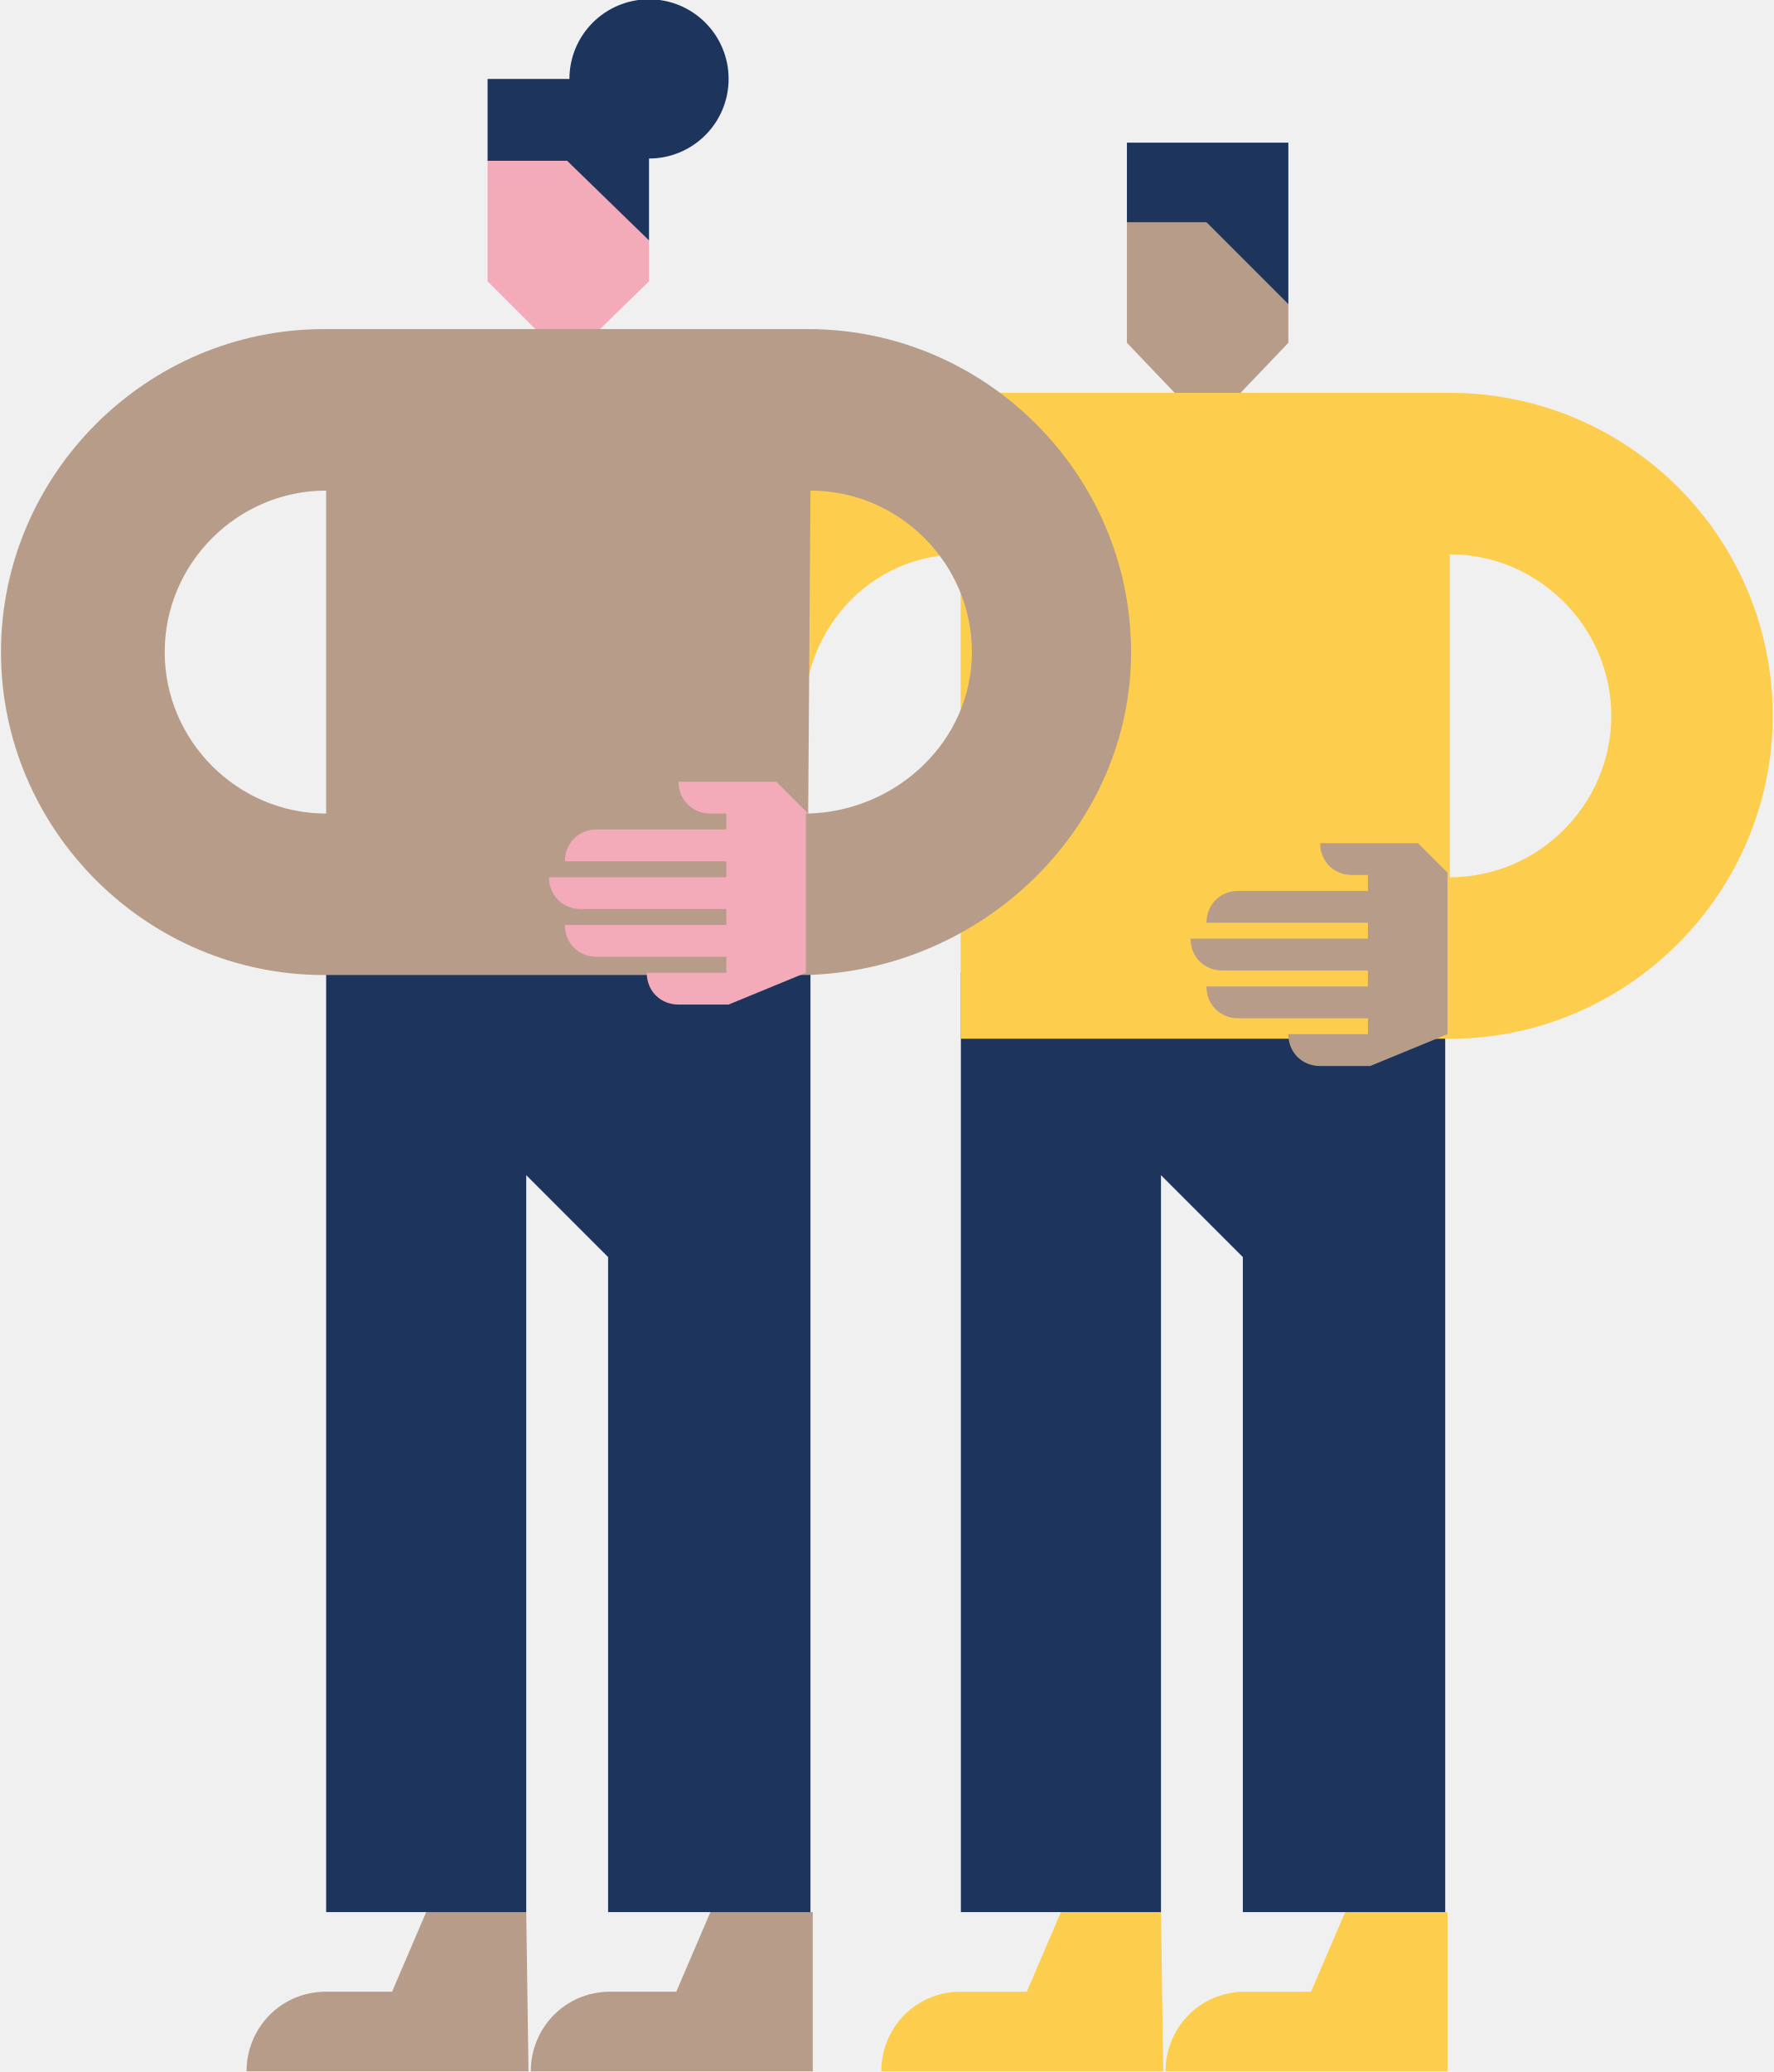
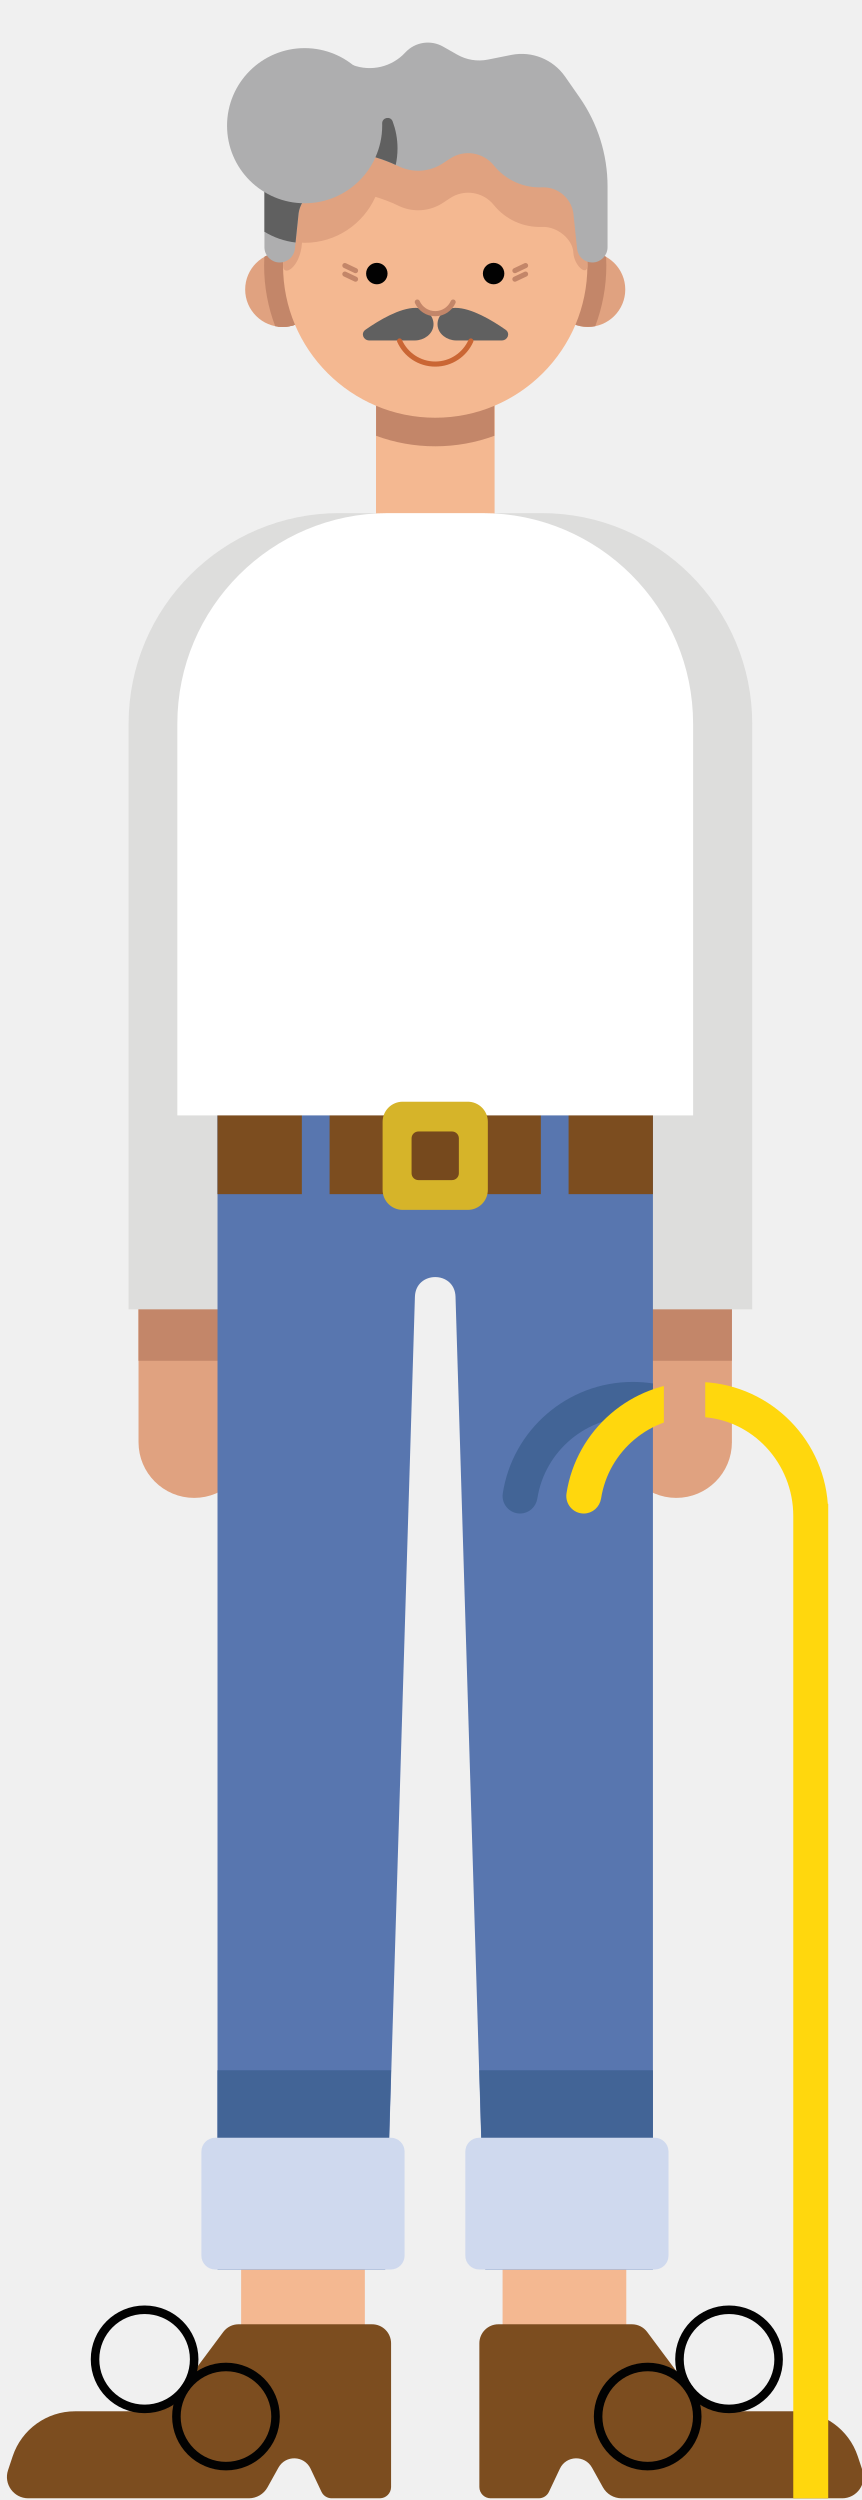
- <svg xmlns="http://www.w3.org/2000/svg" version="1.1" id="Layer_1" x="0px" y="0px" viewBox="0 0 1096 1280" enable-background="new 0 0 1096 1280" xml:space="preserve">
-   <g>
+ <svg xmlns="http://www.w3.org/2000/svg" version="1.1" x="0px" y="0px" width="202px" height="586px" viewBox="0 0 202 586" enable-background="new 0 0 202 586" xml:space="preserve">
+   <g id="_x33__1_">
    <g>
-       <path fill="#FDCD4D" d="M893.022,1181.214l-33.718-25.288l-28.098,25.288l-21.079,49.177h-40.736    c-28.098,0-49.177,22.491-49.177,49.184h174.219v-98.355h-1.405L893.022,1181.214z M717.398,1181.214l-33.717-25.288    l-28.11,25.288l-21.073,49.177h-40.742c-28.098,0-49.177,22.491-49.177,49.184h174.219l-1.405-98.355L717.398,1181.214z" />
-       <path fill="#1D345C" d="M742.686,539.117l-148.937,61.815v580.283h123.649V725.98l50.576,50.589v404.64h125.048V600.932    L742.686,539.117z" />
-       <path fill="#1D345C" d="M696.343,137.289l35.128,42.159l64.625,8.429v-99.76h-99.753V137.289z" />
-       <path fill="#B69C89" d="M766.593,242.675l29.503-30.908v-23.896l-50.576-50.576h-49.177v74.478l29.503,30.908L766.593,242.675z" />
-       <path fill="#FDCD4D" d="M895.856,242.675H596.583c-109.594,0-199.513,89.913-199.513,199.513h99.76    c0-54.791,41.957-99.754,96.76-99.754v299.273h302.273V342.435c54.803,0,99.778,44.957,99.778,99.76    c0,54.797-44.969,99.766-99.778,99.766v99.76c109.6,0,199.526-89.913,199.526-199.513c0-111.005-89.932-199.52-199.526-199.52    L895.856,242.675z" />
-       <path fill="#B69C89" d="M876.187,520.868h-60.423c0,11.239,8.429,19.668,19.669,19.668h9.834v9.828h-80.085    c-11.239,0-19.669,8.429-19.669,19.668h99.76v9.834h-109.6c0,11.252,8.429,19.668,19.669,19.668h89.913v9.84h-99.747    c0,11.239,8.429,19.668,19.669,19.668h80.085v9.834H796.09c0,11.239,8.429,19.668,19.669,19.668h30.908l47.766-19.668v-99.754    l-18.251-18.245L876.187,520.868z" />
+       <g>
+         <g>
+           <rect x="117.805" y="510.06" fill="#F4B891" width="29" height="52.5" />
+           <path fill="#E0A280" d="M158.517,351.107L158.517,351.107c-7.203,0-13.042-5.839-13.042-13.042V174.087      c0-1.818,1.474-3.292,3.292-3.292h19.5c1.818,0,3.292,1.474,3.292,3.292v163.978      C171.559,345.268,165.72,351.107,158.517,351.107z" />
+           <rect x="145.474" y="304.908" fill="#C38669" width="26.085" height="14.06" />
+           <path fill="#E0A280" d="M45.514,351.107L45.514,351.107c-7.203,0-13.042-5.839-13.042-13.042V174.087      c0-1.818,1.474-3.292,3.292-3.292h19.5c1.818,0,3.292,1.474,3.292,3.292v163.978C58.557,345.268,52.717,351.107,45.514,351.107z      " />
+           <rect x="32.472" y="304.908" fill="#C38669" width="23.418" height="14.06" />
+           <path fill="#DDDDDC" d="M30.141,306.908V169.679c0-27.287,22.121-49.408,49.408-49.408h22.081c0.538,0,1.069,0.023,1.603,0.041      c0.533-0.017,1.065-0.041,1.603-0.041h22.081c27.287,0,49.408,22.121,49.408,49.408v137.229h-30.85l-42.242-12.5l-47.343,12.5      H30.141z" />
+           <rect x="56.521" y="510.06" fill="#F4B891" width="29" height="52.5" />
+           <g>
+             <g>
+               <path fill="#5876AF" d="M50.986,244.51v287.463h39.311l6.96-228.007c0.181-6.161,9.336-6.161,9.517,0l6.96,228.007h39.311        V244.51H50.986z" />
+               <path fill="#426496" d="M153.045,324.281c-1.533-0.234-3.101-0.36-4.699-0.36c-15.429,0-28.212,11.324-30.492,26.115        c-0.384,2.488,1.534,4.738,4.051,4.738l0,0c2.052,0,3.738-1.525,4.057-3.552c1.746-11.09,11.536-19.509,23.209-19.094        c1.326,0.047,2.619,0.218,3.873,0.489V324.281z" />
+               <rect x="50.986" y="260.951" fill="#7C4D1F" width="102.059" height="18.957" />
+               <rect x="126.776" y="258.241" fill="#5876AF" width="6.5" height="25.355" />
+               <rect x="70.754" y="258.241" fill="#5876AF" width="6.5" height="25.355" />
+               <circle fill="#E0A280" cx="66.232" cy="67.864" r="8.764" />
+               <path fill="#C38669" d="M74.996,67.864c0,4.84-3.924,8.764-8.764,8.764c-0.37,0-0.733-0.03-1.091-0.075        c-1.92-4.38-2.994-9.216-2.994-14.306c0-0.729,0.029-1.451,0.072-2.17c1.203-0.622,2.565-0.979,4.013-0.979        C71.072,59.1,74.996,63.024,74.996,67.864z" />
+               <path fill="#C38669" d="M66.232,59.1c-1.553,0-3.008,0.408-4.273,1.116c-0.034,0.673-0.051,1.351-0.051,2.032        c0,5.004,0.924,9.791,2.599,14.209c0.558,0.111,1.135,0.172,1.726,0.172c4.84,0,8.764-3.924,8.764-8.764        C74.996,63.024,71.072,59.1,66.232,59.1z" />
+               <circle fill="#E0A280" cx="137.799" cy="67.864" r="8.764" />
+               <path fill="#C38669" d="M129.035,67.864c0,4.84,3.924,8.764,8.764,8.764c0.591,0,1.167-0.06,1.726-0.172        c1.674-4.418,2.599-9.204,2.599-14.209c0-0.682-0.018-1.359-0.051-2.033c-1.265-0.708-2.72-1.116-4.273-1.116        C132.959,59.1,129.035,63.024,129.035,67.864z" />
+               <rect x="88.156" y="86.004" fill="#F4B891" width="27.72" height="37.118" />
+               <rect x="88.156" y="86.004" fill="#F4B891" width="27.72" height="37.118" />
+               <path fill="#C38669" d="M88.155,102.153c4.32,1.591,8.988,2.461,13.86,2.461c4.872,0,9.54-0.87,13.86-2.461V85.597h-27.72        V102.153z" />
+               <circle fill="#F4B891" cx="102.015" cy="62.248" r="35.669" />
+               <path fill="#606060" d="M101.613,76.191c-0.119,2.067-2.153,3.616-4.423,3.616l-10.587,0c-1.475,0-2.107-1.703-0.936-2.521        c3.187-2.227,8.045-5.123,11.76-5.123C99.817,72.163,101.739,73.987,101.613,76.191z" />
+               <path fill="#606060" d="M102.56,76.191c0.119,2.067,2.153,3.616,4.423,3.616l10.587,0c1.475,0,2.107-1.703,0.936-2.521        c-3.187-2.227-8.045-5.123-11.76-5.123C104.356,72.163,102.433,73.987,102.56,76.191z" />
+               <path fill="#E0A280" d="M102.015,26.579c-19.699,0-35.669,15.969-35.669,35.669c0,2.79,4.055,0.535,4.448-5.361        c0.204,0.007,0.404,0.031,0.609,0.031c7.402,0,13.759-4.43,16.596-10.777c1.731,0.52,3.427,1.154,5.065,1.927l0.452,0.214        c3.329,1.572,7.236,1.294,10.309-0.732l1.671-1.103c3.32-2.19,7.761-1.496,10.254,1.602c2.743,3.408,6.939,5.315,11.311,5.14        c3.607-0.144,7.188,2.93,7.326,5.994s3.296,5.782,3.296,3.064C137.684,42.549,121.715,26.579,102.015,26.579z" />
+               <circle fill="#020202" cx="115.702" cy="64.125" r="2.513" />
+               <circle fill="#020202" cx="88.329" cy="64.125" r="2.513" />
+               <path fill="none" stroke="#C38669" stroke-width="1.2" stroke-linecap="round" stroke-linejoin="round" stroke-miterlimit="10" d="        M97.816,70.801c0.719,1.605,2.327,2.724,4.2,2.724c1.872,0,3.48-1.12,4.2-2.724" />
+               <path fill="none" stroke="#CA6634" stroke-width="1.2" stroke-linecap="round" stroke-linejoin="round" stroke-miterlimit="10" d="        M93.665,79.921c1.431,3.19,4.628,5.417,8.351,5.417c3.723,0,6.92-2.226,8.351-5.417" />
+               <path fill="#FFFFFF" d="M113.056,120.271H90.975c-27.288,0-49.408,22.121-49.408,49.408v11.04v80.733h120.897v-80.733v-11.04        C162.464,142.392,140.343,120.271,113.056,120.271z" />
+             </g>
+           </g>
+           <path fill="#7C4D1F" d="M112.362,549.267v33.686c0,1.462,1.186,2.648,2.648,2.648h11.271c1.024,0,1.957-0.591,2.394-1.517      l2.564-5.429c1.471-3.114,5.848-3.258,7.52-0.248l2.567,4.621c0.882,1.588,2.557,2.573,4.374,2.573h51.702      c3.415,0,5.826-3.346,4.746-6.585l-1.095-3.286c-2.095-6.285-7.977-10.524-14.602-10.524h-12.318      c-5.4,0-10.483-2.551-13.71-6.882l-8.732-11.72c-0.841-1.129-2.167-1.794-3.575-1.794H116.82      C114.358,544.81,112.362,546.806,112.362,549.267z" />
+           <path fill="#7C4D1F" d="M91.668,549.267v33.686c0,1.462-1.186,2.648-2.648,2.648H77.749c-1.024,0-1.957-0.591-2.394-1.517      l-2.564-5.429c-1.471-3.114-5.848-3.258-7.52-0.248l-2.567,4.621c-0.882,1.588-2.557,2.573-4.374,2.573H6.629      c-3.415,0-5.826-3.346-4.746-6.585l1.095-3.286c2.095-6.285,7.977-10.524,14.602-10.524h12.318c5.4,0,10.483-2.551,13.71-6.882      l8.732-11.72c0.841-1.129,2.167-1.794,3.575-1.794h31.297C89.673,544.81,91.668,546.806,91.668,549.267z" />
+           <g>
+             <polygon fill="#426496" points="153.045,485.271 112.362,485.271 113.291,516.897 153.045,516.897      " />
+             <polygon fill="#426496" points="50.986,516.897 90.74,516.897 91.668,485.271 50.986,485.271      " />
+           </g>
+           <path fill="#CFD9EE" d="M91.584,531.973H50.458c-1.795,0-3.251-1.456-3.251-3.251v-24.387c0-1.795,1.456-3.251,3.251-3.251      h41.125c1.795,0,3.251,1.456,3.251,3.251v24.387C94.835,530.518,93.379,531.973,91.584,531.973z" />
+           <path fill="#CFD9EE" d="M153.449,531.973h-41.126c-1.795,0-3.251-1.456-3.251-3.251v-24.387c0-1.795,1.456-3.251,3.251-3.251      h41.126c1.795,0,3.251,1.456,3.251,3.251v24.387C156.7,530.518,155.244,531.973,153.449,531.973z" />
+         </g>
+         <path fill="#AEAEAF" d="M135.871,22.858l-3.414-4.903c-2.822-4.054-7.779-6.048-12.622-5.08l-5.471,1.094     c-2.456,0.491-5.007,0.08-7.184-1.157l-3.327-1.89C100.94,9.267,97.27,9.84,95,12.305l0,0c-3.14,3.409-8.035,4.561-12.371,2.923     c-2.77-1.046-5.714-1.969-7.485-1.969c-2.751,0-2.952,2.585-2.789,4.279c-0.153,0.099-0.295,0.236-0.421,0.417l-3.414,4.903     c-4.257,6.114-6.539,13.386-6.539,20.836v14.252c0,1.979,1.604,3.583,3.583,3.583c1.759,0,3.258-1.277,3.538-3.014l0.901-8.603     c0.573-3.564,3.719-6.138,7.326-5.994l4.436-8.417l2.142,0.38c3.169,0.561,6.248,1.542,9.158,2.916l0.452,0.214     c3.328,1.572,7.236,1.294,10.308-0.733l1.672-1.103c3.32-2.19,7.761-1.496,10.254,1.602l0,0c2.743,3.408,6.939,5.315,11.311,5.14     c3.607-0.144,6.753,2.43,7.326,5.994l0.901,8.603c0.279,1.737,1.778,3.014,3.538,3.014c1.979,0,3.583-1.604,3.583-3.583V43.694     C142.409,36.244,140.127,28.973,135.871,22.858z" />
+         <path fill="#606060" d="M71.404,20.614c-0.462,0-0.916,0.035-1.37,0.069l-1.514,2.175c-4.257,6.114-6.539,13.386-6.539,20.836     v10.631c2.177,1.324,4.645,2.21,7.295,2.519l0.726-6.933c0.573-3.564,3.719-6.138,7.326-5.994l4.436-8.417l2.142,0.38     C85.816,36.218,80.963,20.614,71.404,20.614z" />
+         <circle fill="#AEAEAF" cx="71.404" cy="29.463" r="18.183" />
+         <path fill="#606060" d="M92.039,28.458c-0.502-1.344-2.499-0.939-2.459,0.495c0.005,0.169,0.007,0.339,0.007,0.51     c0,2.64-0.575,5.142-1.587,7.406c1.623,0.49,3.214,1.083,4.757,1.794c0.27-1.247,0.421-2.539,0.421-3.866     C93.178,32.566,92.775,30.431,92.039,28.458z" />
+         <g>
+           <circle fill="none" stroke="#020202" stroke-width="2" stroke-miterlimit="10" cx="33.895" cy="553.027" r="11.619" />
+           <circle fill="none" stroke="#020202" stroke-width="2" stroke-miterlimit="10" cx="52.966" cy="566.439" r="11.619" />
+         </g>
+         <g>
+           <circle fill="none" stroke="#020202" stroke-width="2" stroke-miterlimit="10" cx="170.888" cy="553.027" r="11.619" />
+           <circle fill="none" stroke="#020202" stroke-width="2" stroke-miterlimit="10" cx="151.818" cy="566.439" r="11.619" />
+         </g>
+         <path fill="#D6B429" d="M109.645,283.597H94.386c-2.598,0-4.704-2.106-4.704-4.704v-15.948c0-2.598,2.106-4.704,4.704-4.704     h15.259c2.598,0,4.704,2.106,4.704,4.704v15.948C114.349,281.491,112.243,283.597,109.645,283.597z" />
+         <path fill="#76491D" d="M105.954,276.617h-7.877c-0.887,0-1.605-0.719-1.605-1.605v-8.187c0-0.887,0.719-1.605,1.605-1.605h7.877     c0.887,0,1.605,0.719,1.605,1.605v8.187C107.559,275.899,106.84,276.617,105.954,276.617z" />
+       </g>
+       <line fill="none" stroke="#C38669" stroke-width="1.2" stroke-linecap="round" stroke-linejoin="round" stroke-miterlimit="10" x1="120.693" y1="63.437" x2="123.193" y2="62.248" />
+       <line fill="none" stroke="#C38669" stroke-width="1.2" stroke-linecap="round" stroke-linejoin="round" stroke-miterlimit="10" x1="120.693" y1="65.437" x2="123.193" y2="64.248" />
+       <line fill="none" stroke="#C38669" stroke-width="1.2" stroke-linecap="round" stroke-linejoin="round" stroke-miterlimit="10" x1="83.338" y1="63.437" x2="80.838" y2="62.248" />
+       <line fill="none" stroke="#C38669" stroke-width="1.2" stroke-linecap="round" stroke-linejoin="round" stroke-miterlimit="10" x1="83.338" y1="65.437" x2="80.838" y2="64.248" />
+       <path fill="#FFD70D" d="M163.281,323.921c16.277,0,29.6,12.607,30.761,28.587h0.092v233.094h-8.193V375.705v0v-20.389    c0-12.287-9.555-22.752-21.835-23.189c-11.674-0.415-21.464,8.004-23.209,19.094c-0.319,2.026-2.005,3.552-4.057,3.552h0    c-2.517,0-4.435-2.25-4.051-4.738C135.069,335.245,147.852,323.921,163.281,323.921z" />
+       <rect x="155.61" y="321.575" fill="#E0A280" width="9.701" height="23.333" />
    </g>
-     <g>
-       <path fill="#B69C89" d="M500.803,1181.214l-33.718-25.288l-28.098,25.288l-21.079,49.177h-40.736    c-28.098,0-49.177,22.491-49.177,49.184h174.219v-98.355h-1.405L500.803,1181.214z M325.179,1181.214l-33.717-25.288    l-28.11,25.288l-21.073,49.177h-40.742c-28.098,0-49.177,22.491-49.177,49.184h174.219l-1.405-98.355L325.179,1181.214z" />
-       <path fill="#1D345C" d="M350.467,539.117L201.53,600.932v580.283h123.649V725.98l50.576,50.589v404.64h125.048V600.932    L350.467,539.117z M301.29,99.336l35.122,40.748l64.625,8.429V48.76H301.29V99.336z" />
-       <path fill="#F3AAB9" d="M350.467,99.336H301.29v74.472l49.177,49.177l50.576-49.177v-25.288L350.467,99.336z" />
-       <path fill="#B69C89" d="M698.906,402.823c0-109.594-89.913-199.513-199.513-199.513H200.119    c-109.581,0-199.507,89.913-199.507,199.507S90.525,602.33,200.125,602.33H498c109.594-2.81,200.918-91.318,200.918-199.513    L698.906,402.823z M201.53,502.583c-54.797,0-99.76-44.957-99.76-99.766c0-54.791,44.957-99.76,99.76-99.76v199.52V502.583z     M499.392,502.583l1.417-199.52c54.791,0,99.76,44.957,99.76,99.76c0,54.797-46.368,98.342-101.171,99.754L499.392,502.583z" />
-       <circle fill="#1D345C" cx="401.044" cy="48.753" r="49.177" />
-       <path fill="#F3AAB9" d="M499.386,502.589l-19.669-19.668h-60.41c0,11.239,8.429,19.668,19.669,19.668h9.834v9.828h-80.085    c-11.239,0-19.669,8.429-19.669,19.668h99.753v9.834H339.228c0,11.239,8.429,19.668,19.669,19.668h89.913v9.828h-99.754    c0,11.239,8.429,19.668,19.669,19.668h80.085v9.834h-49.177c0,11.239,8.429,19.668,19.669,19.668h30.908l47.766-19.668v-98.361    h1.417L499.386,502.589z" />
+   </g>
+   <g id="_x32_" display="none">
+     <g display="inline">
+       <circle fill="#020202" cx="76.81" cy="87.6" r="37.445" />
+       <circle fill="#020202" cx="125.075" cy="87.6" r="37.445" />
+       <circle fill="#020202" cx="101" cy="50.155" r="37.445" />
+       <g>
+         <path fill="#513016" d="M121.136,120.271h-18.189h-3.891h-18.19c-27.288,0-49.408,22.121-49.408,49.408v4.408v6.321v157.657     c0,7.203,5.839,13.042,13.042,13.042s13.042-5.839,13.042-13.042V180.408h86.917v157.657c0,7.203,5.839,13.042,13.042,13.042     s13.042-5.839,13.042-13.042V180.408v-6.321v-4.408C170.543,142.392,148.423,120.271,121.136,120.271z" />
+         <path fill="#7C4D1F" d="M49.971,244.51l6.535,300.299h27l12.736-240.844c0.181-6.161,9.336-6.161,9.517,0L117.79,544.81h27     l7.239-300.299H49.971z" />
+         <path fill="#513016" d="M53.766,418.908h36.397l6.078-114.942c0.181-6.161,9.336-6.161,9.517,0l5.742,114.942h36.325     l4.204-174.397H49.97L53.766,418.908z" />
+         <g>
+           <g>
+             <rect x="125.761" y="258.241" fill="#5876AF" width="6.5" height="25.355" />
+             <rect x="69.739" y="258.241" fill="#5876AF" width="6.5" height="25.355" />
+             <circle fill="#513016" cx="65.216" cy="67.864" r="8.764" />
+             <path fill="#C38669" d="M73.981,67.864c0,4.84-3.924,8.764-8.764,8.764c-0.37,0-0.733-0.03-1.091-0.075       c-1.92-4.38-2.994-9.216-2.994-14.306c0-0.729,0.029-1.451,0.072-2.17c1.203-0.622,2.565-0.979,4.013-0.979       C70.057,59.1,73.981,63.024,73.981,67.864z" />
+             <path fill="#372012" d="M65.216,59.1c-1.553,0-3.008,0.408-4.273,1.116c-0.034,0.673-0.051,1.351-0.051,2.032       c0,5.004,0.924,9.791,2.599,14.209c0.558,0.111,1.135,0.172,1.726,0.172c4.84,0,8.764-3.924,8.764-8.764       C73.981,63.024,70.057,59.1,65.216,59.1z" />
+             <circle fill="#513016" cx="136.784" cy="67.864" r="8.764" />
+             <path fill="#372012" d="M128.02,67.864c0,4.84,3.924,8.764,8.764,8.764c0.591,0,1.167-0.06,1.726-0.172       c1.674-4.418,2.599-9.204,2.599-14.209c0-0.682-0.018-1.359-0.051-2.033c-1.265-0.708-2.72-1.116-4.273-1.116       C131.943,59.1,128.02,63.024,128.02,67.864z" />
+             <rect x="87.14" y="86.004" fill="#F4B891" width="27.72" height="37.118" />
+             <rect x="87.14" y="86.004" fill="#7C4D1F" width="27.72" height="37.118" />
+             <path fill="#513016" d="M87.14,102.153c4.32,1.591,8.988,2.461,13.86,2.461c4.872,0,9.54-0.87,13.86-2.461V85.597H87.14       V102.153z" />
+             <circle fill="#7C4D1F" cx="101" cy="62.248" r="35.669" />
+             <circle fill="#020202" cx="114.687" cy="64.125" r="2.513" />
+             <circle fill="#020202" cx="87.314" cy="64.125" r="2.513" />
+             <path fill="none" stroke="#513016" stroke-width="1.2" stroke-linecap="round" stroke-linejoin="round" stroke-miterlimit="10" d="       M96.8,70.801c0.719,1.605,2.327,2.724,4.2,2.724c1.872,0,3.48-1.12,4.2-2.724" />
+             <path fill="none" stroke="#61220C" stroke-width="2" stroke-linecap="round" stroke-linejoin="round" stroke-miterlimit="10" d="       M92.649,77.921c1.431,3.19,4.628,5.417,8.351,5.417c3.723,0,6.92-2.226,8.351-5.417" />
+             <path fill="#FFD70D" d="M112.041,120.271H89.96c-27.288,0-49.408,22.121-49.408,49.408v11.04v219.189h120.897V180.719v-11.04       C161.449,142.392,139.328,120.271,112.041,120.271z" />
+           </g>
+         </g>
+       </g>
+       <path fill="#020202" d="M65.216,53.408c0,0,25.481-4.093,33.439-13.184c1.245-1.423,3.443-1.42,4.686,0.004    c7.937,9.087,33.327,13.18,33.327,13.18l-2.105-12L114.86,21.655l-23.868,1.003l-20.25,10.5L65.216,53.408z" />
+       <g>
+         <polygon fill="#CFD9EE" points="54.481,489.241 55.506,544.81 84.506,544.81 87.213,489.241    " />
+         <polygon fill="#CFD9EE" points="114.245,489.241 116.79,544.81 145.79,544.81 146.945,489.241    " />
+       </g>
+       <path fill="#020202" d="M111.347,549.267v33.686c0,1.462,1.186,2.648,2.648,2.648h11.271c1.024,0,1.957-0.591,2.394-1.517    l2.564-5.429c1.471-3.114,5.848-3.258,7.52-0.248l2.567,4.621c0.882,1.588,2.557,2.573,4.374,2.573h51.702    c3.415,0,5.826-3.346,4.746-6.585l-1.095-3.286c-2.095-6.285-7.977-10.524-14.602-10.524h-12.318c-5.4,0-10.483-2.551-13.71-6.882    l-8.732-11.72c-0.841-1.129-2.167-1.794-3.575-1.794h-31.297C113.343,544.81,111.347,546.806,111.347,549.267z" />
+       <path fill="#020202" d="M90.653,549.267v33.686c0,1.462-1.186,2.648-2.648,2.648H76.734c-1.024,0-1.957-0.591-2.394-1.517    l-2.564-5.429c-1.471-3.114-5.848-3.258-7.52-0.248l-2.567,4.621c-0.882,1.588-2.557,2.573-4.374,2.573H5.613    c-3.415,0-5.826-3.346-4.746-6.585l1.095-3.286c2.095-6.285,7.977-10.524,14.602-10.524h12.318c5.4,0,10.483-2.551,13.71-6.882    l8.732-11.72c0.841-1.129,2.167-1.794,3.575-1.794h31.297C88.657,544.81,90.653,546.806,90.653,549.267z" />
+     </g>
+   </g>
+   <g id="_x31_" display="none">
+     <g display="inline">
+       <rect x="117.276" y="510.06" fill="#F4B891" width="29" height="52.5" />
+       <path fill="#986327" d="M155.958,66.182c0.829-4.371,1.143-8.925,0.875-13.597c-1.64-28.537-25.336-51.447-53.911-52.168    c-31.274-0.79-56.874,24.326-56.874,55.421c0,3.472,0.321,6.868,0.934,10.161c1.99,10.69-1.222,21.697-8.702,29.59    c-7.011,7.398-14.075,15.25-19.443,21.319c-5.981,6.762-9.273,15.471-9.273,24.498v0c0,16.231,13.157,29.388,29.388,29.388    h125.071c16.231,0,29.388-13.158,29.388-29.388v0c0-9.027-3.293-17.736-9.273-24.498c-5.344-6.042-12.369-13.851-19.349-21.219    C157.329,87.815,153.937,76.839,155.958,66.182z" />
+       <path fill="#E0A280" d="M149.268,351.107L149.268,351.107c-7.203,0-13.042-5.839-13.042-13.042V174.087    c0-1.818,1.474-3.292,3.292-3.292h19.5c1.818,0,3.292,1.474,3.292,3.292v163.978C162.31,345.268,156.471,351.107,149.268,351.107z    " />
+       <path fill="#E0A280" d="M53.705,351.107L53.705,351.107c-7.203,0-13.042-5.839-13.042-13.042V174.087    c0-1.818,1.474-3.292,3.292-3.292h19.5c1.818,0,3.292,1.474,3.292,3.292v163.978C66.747,345.268,60.908,351.107,53.705,351.107z" />
+       <path fill="#D22D27" d="M104.432,120.271H82.351c-27.288,0-49.408,22.121-49.408,49.408v11.04V301.12h41.524l79.373-120.401    v-11.04C153.84,142.392,131.72,120.271,104.432,120.271z" />
+       <path fill="#D22D27" d="M120.626,120.271H98.546c-27.288,0-49.408,22.121-49.408,49.408v11.04l79.369,120.401h41.529V180.719    v-11.04C170.035,142.392,147.914,120.271,120.626,120.271z" />
+       <rect x="40.663" y="309.789" fill="#C38669" width="16.949" height="14.06" />
+       <rect x="145.361" y="309.789" fill="#C38669" width="16.949" height="14.06" />
+       <rect x="55.992" y="510.06" fill="#F4B891" width="29" height="52.5" />
+       <path fill="#EE4823" d="M172.068,309.789h-24.829c-1.244,0-2.252-1.008-2.252-2.252v-12.833c0-1.244,1.008-2.252,2.252-2.252    h24.829c1.244,0,2.252,1.008,2.252,2.252v12.833C174.32,308.781,173.312,309.789,172.068,309.789z" />
+       <path fill="#EE4823" d="M55.735,309.789H30.905c-1.244,0-2.252-1.008-2.252-2.252v-12.833c0-1.244,1.008-2.252,2.252-2.252h24.829    c1.244,0,2.252,1.008,2.252,2.252v12.833C57.986,308.781,56.978,309.789,55.735,309.789z" />
+       <g>
+         <g>
+           <path fill="#CFD9EE" d="M50.457,244.51v287.463h39.311l6.96-237.007c0.181-6.161,9.336-6.161,9.517,0l6.96,237.007h39.311      V244.51H50.457z" />
+           <rect x="50.457" y="261.452" fill="#AABBD9" width="102.059" height="16.456" />
+           <circle fill="#76491D" cx="101.486" cy="62.248" r="40.108" />
+           <circle fill="#E0A280" cx="65.703" cy="67.864" r="8.764" />
+           <path fill="#C38669" d="M74.467,67.864c0,4.84-3.924,8.764-8.764,8.764c-0.37,0-0.733-0.03-1.091-0.075      c-1.92-4.38-2.994-9.216-2.994-14.306c0-0.729,0.029-1.451,0.072-2.17c1.203-0.622,2.565-0.979,4.013-0.979      C70.543,59.1,74.467,63.024,74.467,67.864z" />
+           <path fill="#C38669" d="M65.703,59.1c-1.553,0-3.008,0.408-4.273,1.116c-0.034,0.673-0.051,1.351-0.051,2.032      c0,5.004,0.924,9.791,2.599,14.209c0.558,0.111,1.135,0.172,1.726,0.172c4.84,0,8.764-3.924,8.764-8.764      C74.467,63.024,70.543,59.1,65.703,59.1z" />
+           <circle fill="#E0A280" cx="137.27" cy="67.864" r="8.764" />
+           <path fill="#C38669" d="M128.506,67.864c0,4.84,3.924,8.764,8.764,8.764c0.591,0,1.167-0.06,1.726-0.172      c1.674-4.418,2.599-9.204,2.599-14.209c0-0.682-0.018-1.359-0.051-2.033c-1.265-0.708-2.72-1.116-4.273-1.116      C132.43,59.1,128.506,63.024,128.506,67.864z" />
+           <rect x="87.626" y="86.004" fill="#F4B891" width="27.72" height="37.118" />
+           <rect x="87.626" y="86.004" fill="#F4B891" width="27.72" height="37.118" />
+           <path fill="#C38669" d="M87.626,102.153c4.32,1.591,8.988,2.461,13.86,2.461c4.872,0,9.54-0.87,13.86-2.461V85.597h-27.72      V102.153z" />
+           <circle fill="#F4B891" cx="101.486" cy="62.248" r="35.669" />
+           <path fill="#E0A280" d="M65.964,59.1h71.045c-1.093-12.493-8.624-23.133-19.259-28.593H85.222      C74.588,35.967,67.057,46.607,65.964,59.1z" />
+           <polygon fill="#986327" points="146.034,53.836 56.938,53.836 65.818,19.985 137.155,19.985     " />
+           <circle fill="#020202" cx="115.173" cy="64.125" r="2.513" />
+           <circle fill="#020202" cx="87.8" cy="64.125" r="2.513" />
+           <path fill="none" stroke="#C38669" stroke-width="1.2" stroke-linecap="round" stroke-linejoin="round" stroke-miterlimit="10" d="      M97.287,70.801c0.719,1.605,2.327,2.724,4.2,2.724c1.872,0,3.48-1.12,4.2-2.724" />
+           <path fill="none" stroke="#CA6634" stroke-width="1.2" stroke-linecap="round" stroke-linejoin="round" stroke-miterlimit="10" d="      M93.136,77.921c1.431,3.19,4.628,5.417,8.351,5.417c3.723,0,6.92-2.226,8.351-5.417" />
+           <path fill="#EE4823" d="M112.527,120.271H90.446c-27.288,0-49.408,22.121-49.408,49.408v11.04v80.733h120.897v-80.733v-11.04      C161.935,142.392,139.814,120.271,112.527,120.271z" />
+         </g>
+       </g>
+       <path fill="#FFD70D" d="M111.833,549.267v33.686c0,1.462,1.186,2.648,2.648,2.648h11.271c1.024,0,1.957-0.591,2.394-1.517    l2.564-5.429c1.471-3.114,5.848-3.258,7.52-0.248l2.567,4.621c0.882,1.588,2.557,2.573,4.374,2.573h51.702    c3.415,0,5.826-3.346,4.746-6.585l-1.095-3.286c-2.095-6.285-7.977-10.524-14.602-10.524h-12.318c-5.4,0-10.483-2.551-13.71-6.882    l-8.732-11.72c-0.841-1.129-2.167-1.794-3.575-1.794h-31.297C113.829,544.81,111.833,546.806,111.833,549.267z" />
+       <path fill="#FFD70D" d="M91.139,549.267v33.686c0,1.462-1.186,2.648-2.648,2.648H77.22c-1.024,0-1.957-0.591-2.394-1.517    l-2.564-5.429c-1.471-3.114-5.848-3.258-7.52-0.248l-2.567,4.621c-0.882,1.588-2.557,2.573-4.374,2.573H6.1    c-3.415,0-5.826-3.346-4.746-6.585l1.095-3.286c2.095-6.285,7.977-10.524,14.602-10.524h12.318c5.4,0,10.483-2.551,13.71-6.882    l8.732-11.72c0.841-1.129,2.167-1.794,3.575-1.794h31.297C89.144,544.81,91.139,546.806,91.139,549.267z" />
+       <g>
+         <polygon fill="#AABBD9" points="152.516,485.271 111.833,485.271 112.762,516.897 152.516,516.897    " />
+         <polygon fill="#AABBD9" points="50.457,516.897 90.211,516.897 91.139,485.271 50.457,485.271    " />
+       </g>
+       <path fill="#CFD9EE" d="M91.055,531.973H49.929c-1.795,0-3.251-1.456-3.251-3.251v-24.387c0-1.795,1.456-3.251,3.251-3.251h41.125    c1.795,0,3.251,1.456,3.251,3.251v24.387C94.305,530.518,92.85,531.973,91.055,531.973z" />
+       <path fill="#CFD9EE" d="M152.92,531.973h-41.126c-1.795,0-3.251-1.456-3.251-3.251v-24.387c0-1.795,1.456-3.251,3.251-3.251    h41.126c1.795,0,3.251,1.456,3.251,3.251v24.387C156.171,530.518,154.715,531.973,152.92,531.973z" />
    </g>
  </g>
</svg>
